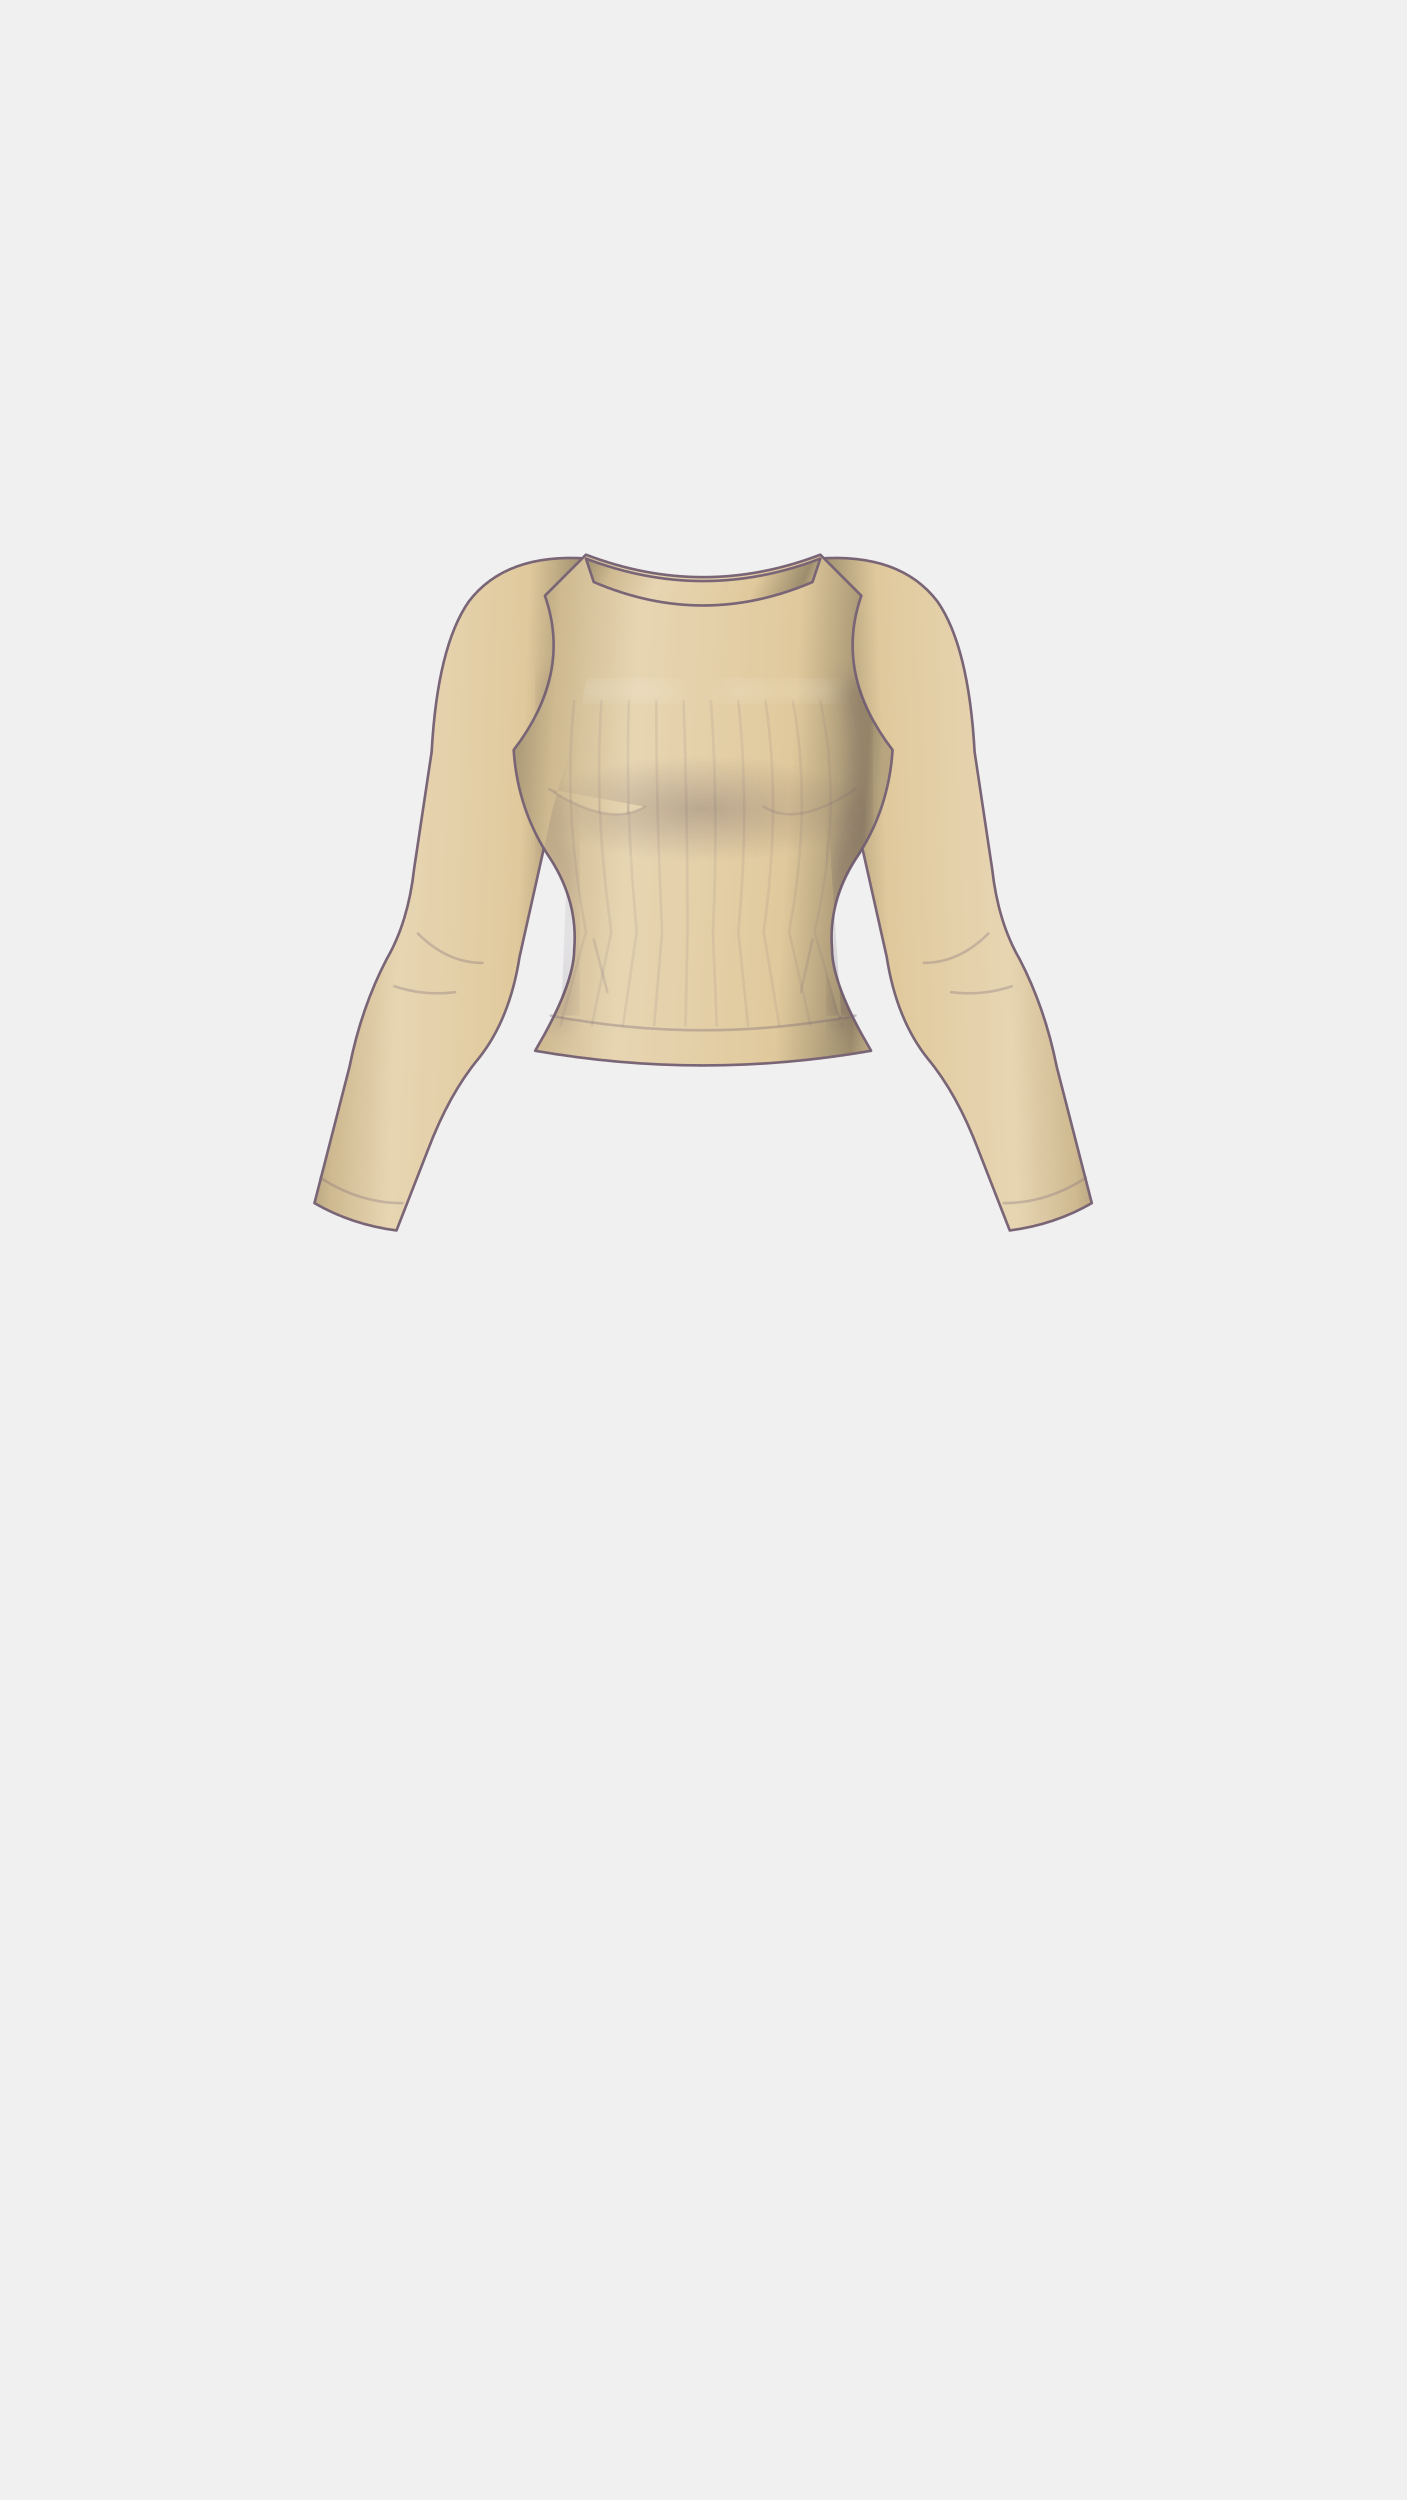
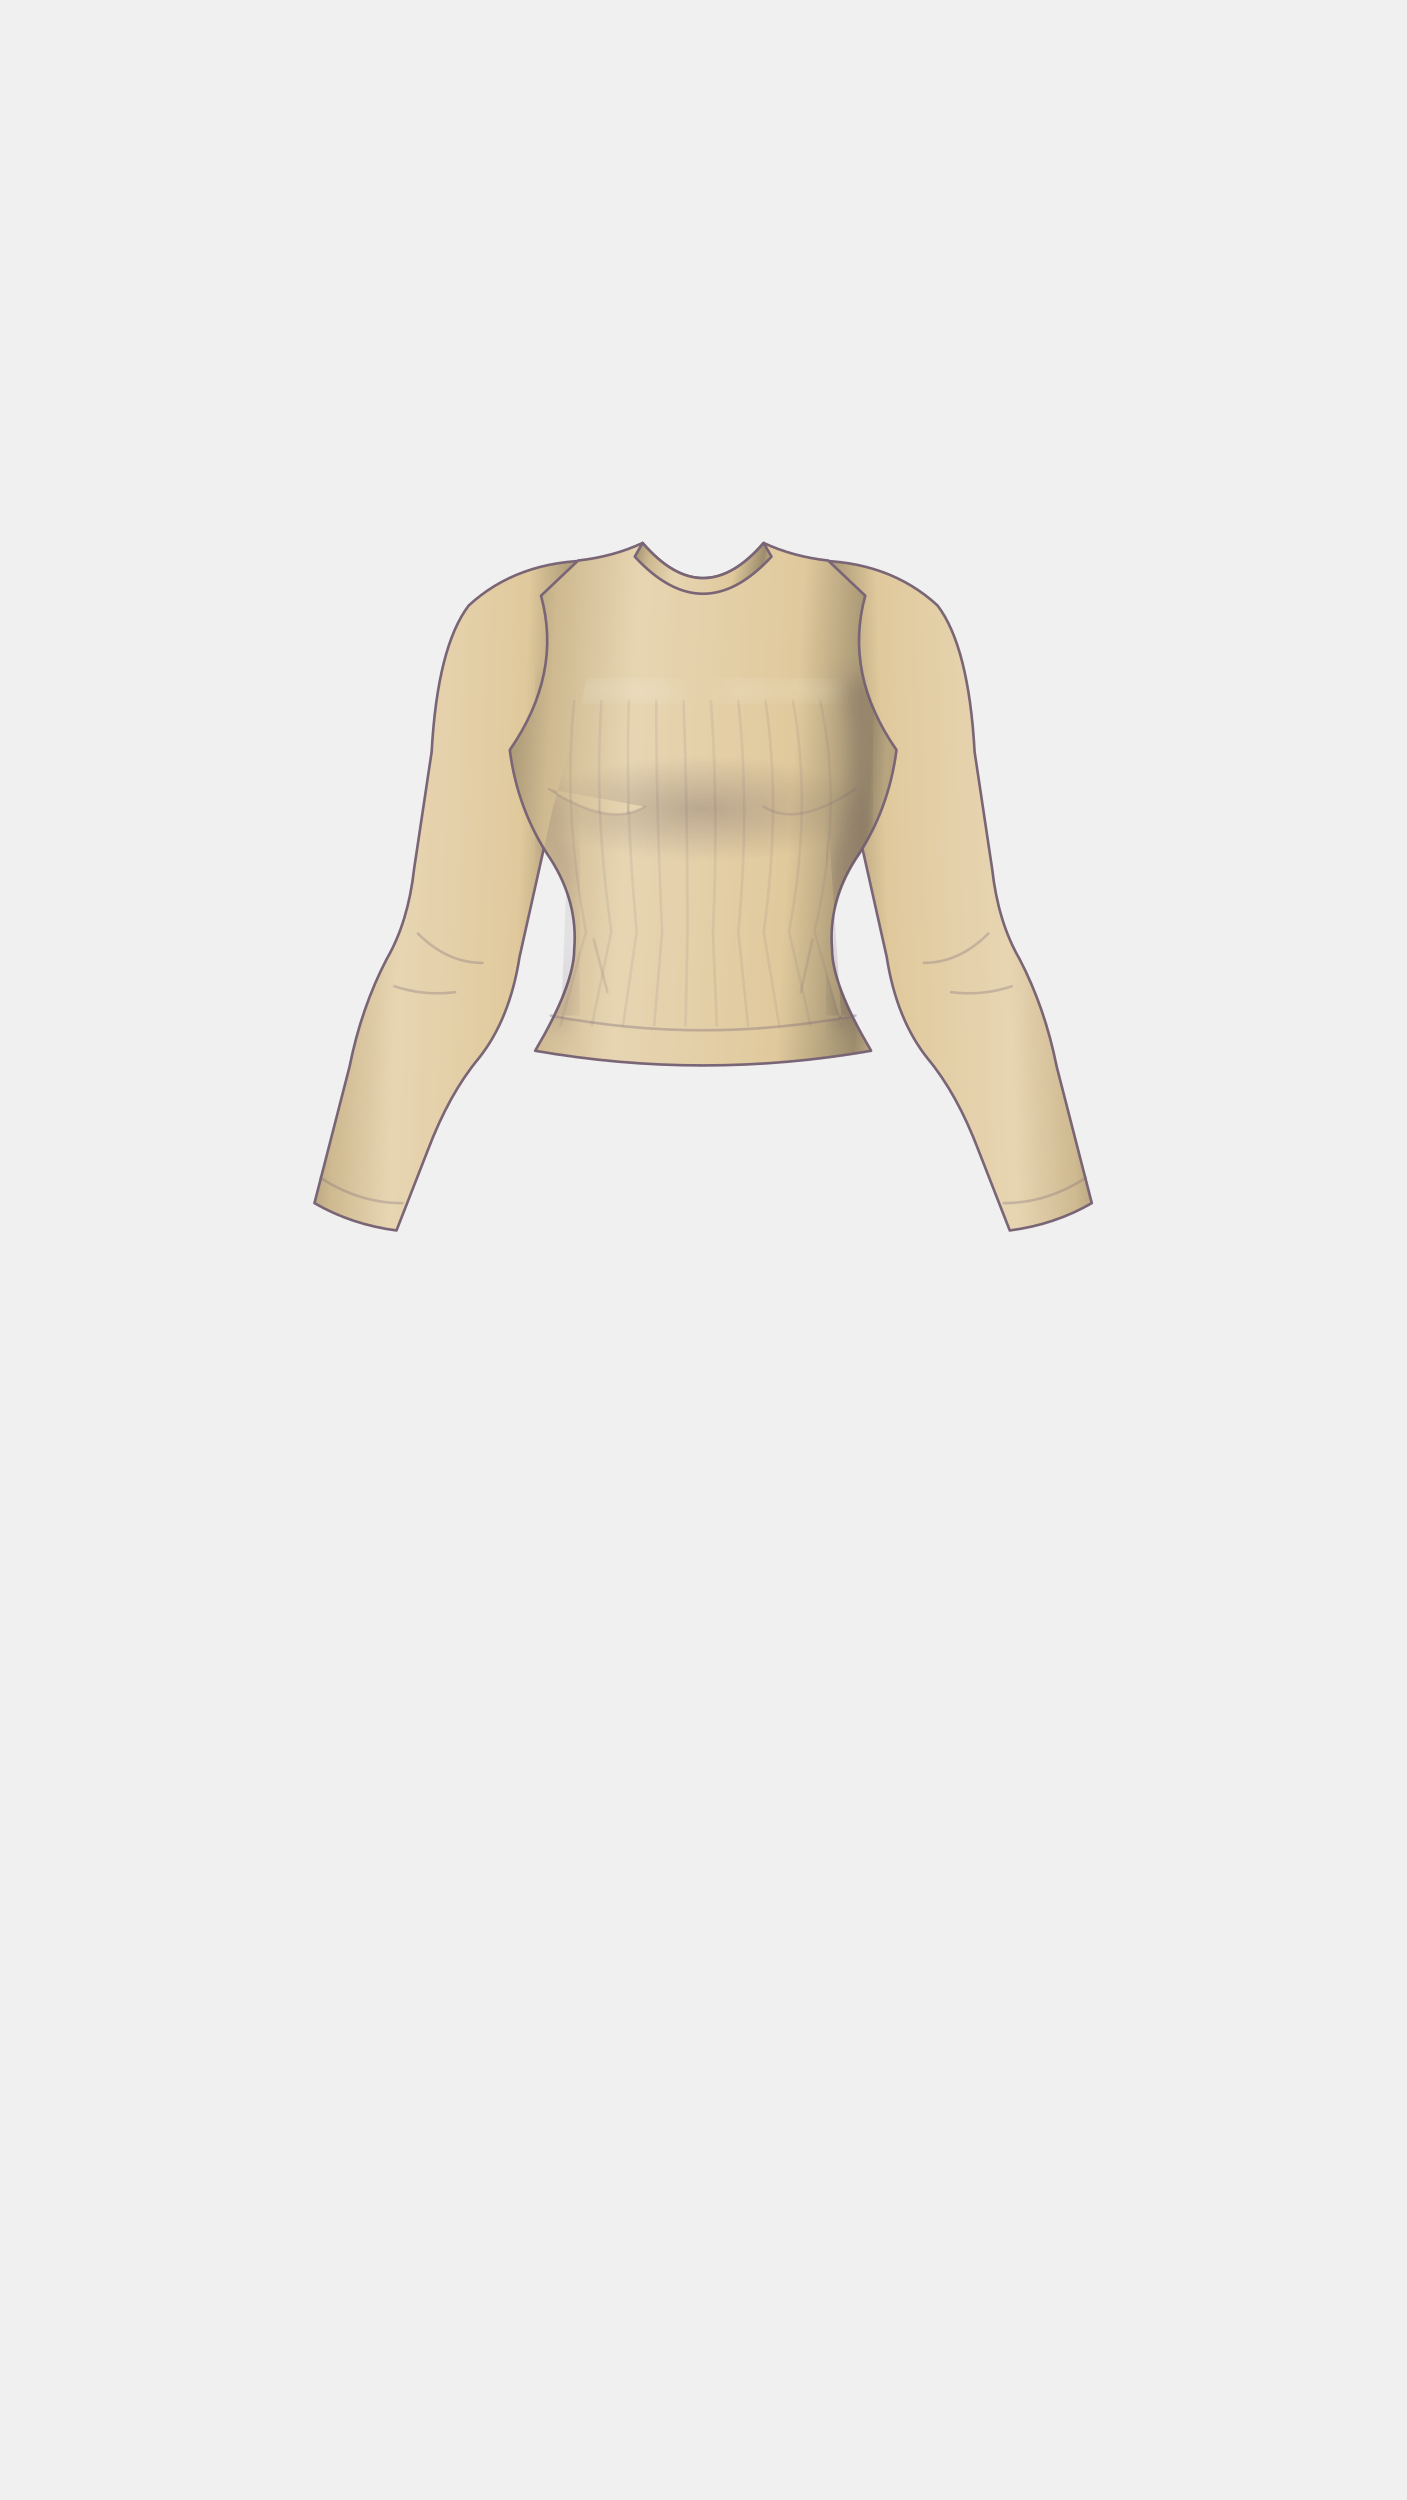
<svg xmlns="http://www.w3.org/2000/svg" width="720" height="1280" viewBox="0 0 720 1280" fill="none">
  <defs>
-     <linearGradient id="m1hfsm43-0" x1="0" y1="0" x2="1" y2=".08">
+     <linearGradient id="m1l55mrr-0" x1="0" y1="0" x2="1" y2=".08">
      <stop stop-color="#9f8f6f" />
      <stop offset=".13" stop-color="#ceb990" />
      <stop offset=".34" stop-color="#e7d5b2" />
      <stop offset=".53" stop-color="#e4d0a9" />
      <stop offset=".76" stop-color="#e0c99c" />
      <stop offset=".96" stop-color="#9d8d6d" />
      <stop offset="1" stop-color="#b8a580" />
    </linearGradient>
  </defs>
  <g stroke="#796576" stroke-width="1.35" stroke-linecap="round" stroke-linejoin="round">
    <defs>
      <clipPath id="cloth-clip">
-         <path d="M301 286 Q259 283 240 308 Q224 331 221 385 L212 445 Q209 472 198 491 Q185 516 179 546 L161 616 Q180 627 203 630 L219 589 Q230 560 245 542 Q261 522 266 490 L283 414 Q296 369 305 328Z" fill="url(#m1hfsm43-0)" />
+         <path d="M304 287 Q265 287 240 310 Q224 331 221 385 L212 445 Q209 472 198 491 Q185 516 179 546 L161 616 Q180 627 203 630 L219 589 Q230 560 245 542 Q261 522 266 490 L283 414 Q296 369 305 328Z" fill="url(#m1l55mrr-0)" />
        <path d="M164 603 Q184 616 206 616 M214 478 Q229 493 247 493 M202 505 Q217 510 233 508" stroke="#796576" opacity="0.3" />
        <g transform="translate(720 0) scale(-1 1)">
-           <path d="M301 286 Q259 283 240 308 Q224 331 221 385 L212 445 Q209 472 198 491 Q185 516 179 546 L161 616 Q180 627 203 630 L219 589 Q230 560 245 542 Q261 522 266 490 L283 414 Q296 369 305 328Z" fill="url(#m1hfsm43-0)" />
+           <path d="M304 287 Q265 287 240 310 Q224 331 221 385 L212 445 Q209 472 198 491 Q185 516 179 546 L161 616 Q180 627 203 630 L219 589 Q230 560 245 542 Q261 522 266 490 L283 414 Q296 369 305 328Z" fill="url(#m1l55mrr-0)" />
          <path d="M164 603 Q184 616 206 616 M214 478 Q229 493 247 493 M202 505 Q217 510 233 508" stroke="#796576" opacity="0.3" />
        </g>
-         <path d="M300 284 Q360 307 420 284 L441 305 Q427 345 457 384 Q455 415 438 440 Q424 462 426 486 Q426 504 446 538 Q360 553 274 538 Q294 504 294 486 Q296 462 282 440 Q265 415 263 384 Q293 345 279 305Z" fill="url(#m1hfsm43-0)" />
-         <path d="M300 286 Q360 309 420 286 L416 298 Q360 322 304 298Z" fill="url(#m1hfsm43-0)" />
+         <path d="M329 278 Q360 314 391 278 Q406 285 424 287 L443 305 Q432 345 459 384 Q455 415 438 440 Q424 462 426 486 Q426 504 446 538 Q360 553 274 538 Q294 504 294 486 Q296 462 282 440 Q265 415 261 384 Q288 345 277 305 L296 287 Q314 285 329 278Z" fill="url(#m1l55mrr-0)" />
+         <path d="M329 278 Q360 314 391 278 L395 285 Q360 323 325 285Z" fill="url(#m1l55mrr-0)" />
        <path d="M294 359 Q288 414 300 477 L287 525" stroke="#796576" opacity="0.12" />
        <path d="M308 359 Q304 414 313 477 L303 525" stroke="#796576" opacity="0.12" />
        <path d="M322 359 Q320 414 326 477 L319 525" stroke="#796576" opacity="0.12" />
        <path d="M336 359 Q336 414 339 477 L335 525" stroke="#796576" opacity="0.12" />
        <path d="M350 359 Q352 414 352 477 L351 525" stroke="#796576" opacity="0.12" />
        <path d="M364 359 Q368 414 365 477 L367 525" stroke="#796576" opacity="0.12" />
        <path d="M378 359 Q384 414 378 477 L383 525" stroke="#796576" opacity="0.12" />
        <path d="M392 359 Q400 414 391 477 L399 525" stroke="#796576" opacity="0.12" />
        <path d="M406 359 Q416 414 404 477 L415 525" stroke="#796576" opacity="0.12" />
        <path d="M420 359 Q432 414 417 477 L431 525" stroke="#796576" opacity="0.12" />
        <path d="M282 520 Q360 535 438 520" stroke="#796576" opacity="0.35" />
        <path d="M281 404 Q312 424 330 413 M438 404 Q408 424 391 413 M304 481 L311 508 M416 481 L410 508" stroke="#796576" opacity="0.18" />
      </clipPath>
      <linearGradient id="cloth-round">
        <stop stop-color="#302039" stop-opacity=".19" />
        <stop offset=".32" stop-color="#fff" stop-opacity=".22" />
        <stop offset=".6" stop-color="#fff" stop-opacity="0" />
        <stop offset="1" stop-color="#302039" stop-opacity=".18" />
      </linearGradient>
      <radialGradient id="cloth-contact">
        <stop stop-color="#392841" stop-opacity=".24" />
        <stop offset="1" stop-color="#392841" stop-opacity="0" />
      </radialGradient>
      <filter id="cloth-soft">
        <feGaussianBlur stdDeviation="6" />
      </filter>
    </defs>
-     <path d="M301 286 Q259 283 240 308 Q224 331 221 385 L212 445 Q209 472 198 491 Q185 516 179 546 L161 616 Q180 627 203 630 L219 589 Q230 560 245 542 Q261 522 266 490 L283 414 Q296 369 305 328Z" fill="url(#m1hfsm43-0)" />
+     <path d="M304 287 Q265 287 240 310 Q224 331 221 385 L212 445 Q209 472 198 491 Q185 516 179 546 L161 616 Q180 627 203 630 L219 589 Q230 560 245 542 Q261 522 266 490 L283 414 Q296 369 305 328Z" fill="url(#m1l55mrr-0)" />
    <path d="M164 603 Q184 616 206 616 M214 478 Q229 493 247 493 M202 505 Q217 510 233 508" stroke="#796576" opacity="0.3" />
    <g transform="translate(720 0) scale(-1 1)">
-       <path d="M301 286 Q259 283 240 308 Q224 331 221 385 L212 445 Q209 472 198 491 Q185 516 179 546 L161 616 Q180 627 203 630 L219 589 Q230 560 245 542 Q261 522 266 490 L283 414 Q296 369 305 328Z" fill="url(#m1hfsm43-0)" />
+       <path d="M304 287 Q265 287 240 310 Q224 331 221 385 L212 445 Q209 472 198 491 Q185 516 179 546 L161 616 Q180 627 203 630 L219 589 Q230 560 245 542 Q261 522 266 490 L283 414 Q296 369 305 328Z" fill="url(#m1l55mrr-0)" />
      <path d="M164 603 Q184 616 206 616 M214 478 Q229 493 247 493 M202 505 Q217 510 233 508" stroke="#796576" opacity="0.3" />
    </g>
-     <path d="M300 284 Q360 307 420 284 L441 305 Q427 345 457 384 Q455 415 438 440 Q424 462 426 486 Q426 504 446 538 Q360 553 274 538 Q294 504 294 486 Q296 462 282 440 Q265 415 263 384 Q293 345 279 305Z" fill="url(#m1hfsm43-0)" />
-     <path d="M300 286 Q360 309 420 286 L416 298 Q360 322 304 298Z" fill="url(#m1hfsm43-0)" />
+     <path d="M329 278 Q360 314 391 278 Q406 285 424 287 L443 305 Q432 345 459 384 Q455 415 438 440 Q424 462 426 486 Q426 504 446 538 Q360 553 274 538 Q294 504 294 486 Q296 462 282 440 Q265 415 261 384 Q288 345 277 305 L296 287 Q314 285 329 278Z" fill="url(#m1l55mrr-0)" />
+     <path d="M329 278 Q360 314 391 278 L395 285 Q360 323 325 285Z" fill="url(#m1l55mrr-0)" />
    <path d="M294 359 Q288 414 300 477 L287 525" stroke="#796576" opacity="0.12" />
    <path d="M308 359 Q304 414 313 477 L303 525" stroke="#796576" opacity="0.12" />
    <path d="M322 359 Q320 414 326 477 L319 525" stroke="#796576" opacity="0.12" />
    <path d="M336 359 Q336 414 339 477 L335 525" stroke="#796576" opacity="0.12" />
    <path d="M350 359 Q352 414 352 477 L351 525" stroke="#796576" opacity="0.12" />
    <path d="M364 359 Q368 414 365 477 L367 525" stroke="#796576" opacity="0.12" />
    <path d="M378 359 Q384 414 378 477 L383 525" stroke="#796576" opacity="0.12" />
    <path d="M392 359 Q400 414 391 477 L399 525" stroke="#796576" opacity="0.12" />
    <path d="M406 359 Q416 414 404 477 L415 525" stroke="#796576" opacity="0.12" />
    <path d="M420 359 Q432 414 417 477 L431 525" stroke="#796576" opacity="0.12" />
    <path d="M282 520 Q360 535 438 520" stroke="#796576" opacity="0.35" />
    <path d="M281 404 Q312 424 330 413 M438 404 Q408 424 391 413 M304 481 L311 508 M416 481 L410 508" stroke="#796576" opacity="0.18" />
    <g data-material="cloth-volume" clip-path="url(#cloth-clip)">
      <path d="M281 353 Q269 397 286 437 Q304 469 286 520" fill="none" stroke="#392841" stroke-width="14" opacity=".15" filter="url(#cloth-soft)" />
      <path d="M440 354 Q452 397 434 437 Q417 474 433 519" fill="none" stroke="#392841" stroke-width="16" opacity=".22" filter="url(#cloth-soft)" />
      <path d="M297 357 Q315 340 341 359 M376 356 Q400 340 422 358" fill="none" stroke="#fff" stroke-width="14" opacity=".2" filter="url(#cloth-soft)" />
      <ellipse cx="360" cy="414" rx="85" ry="27" fill="url(#cloth-contact)" stroke="none" />
    </g>
  </g>
</svg>
